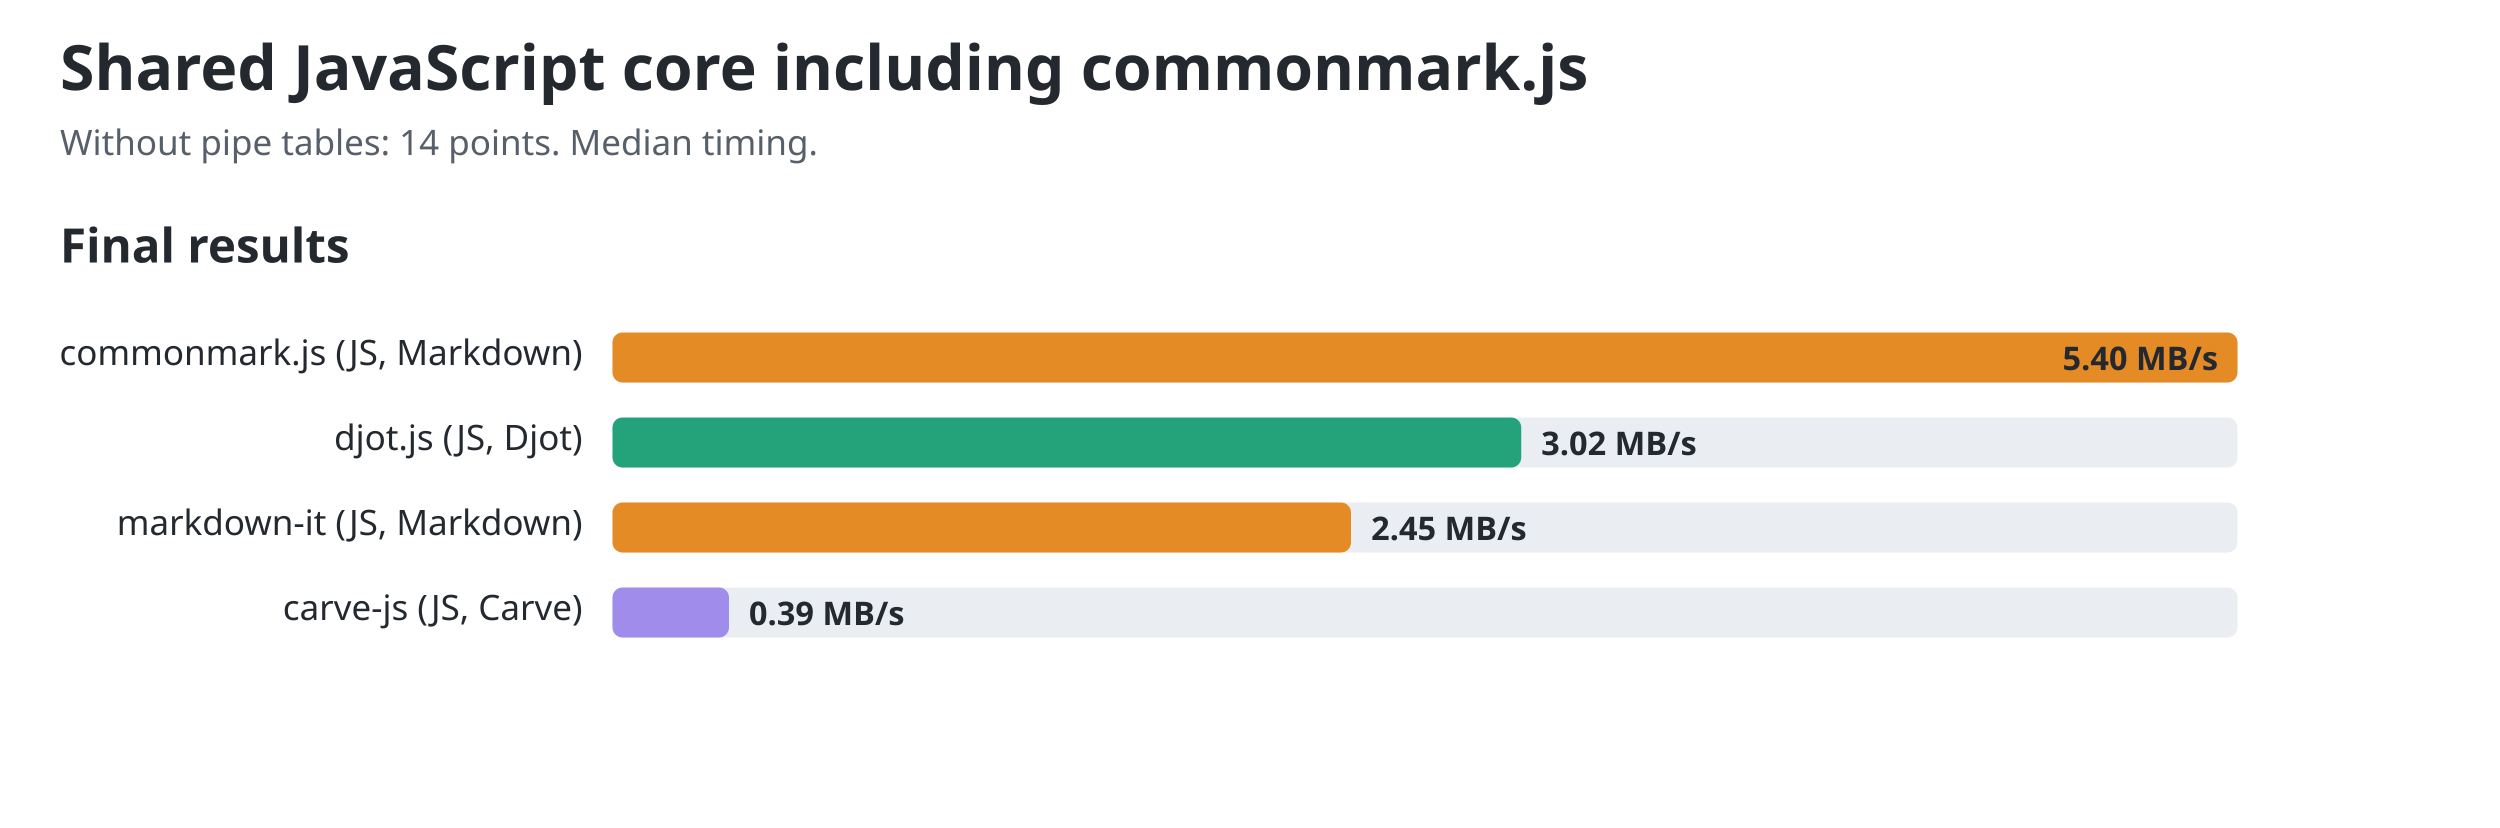
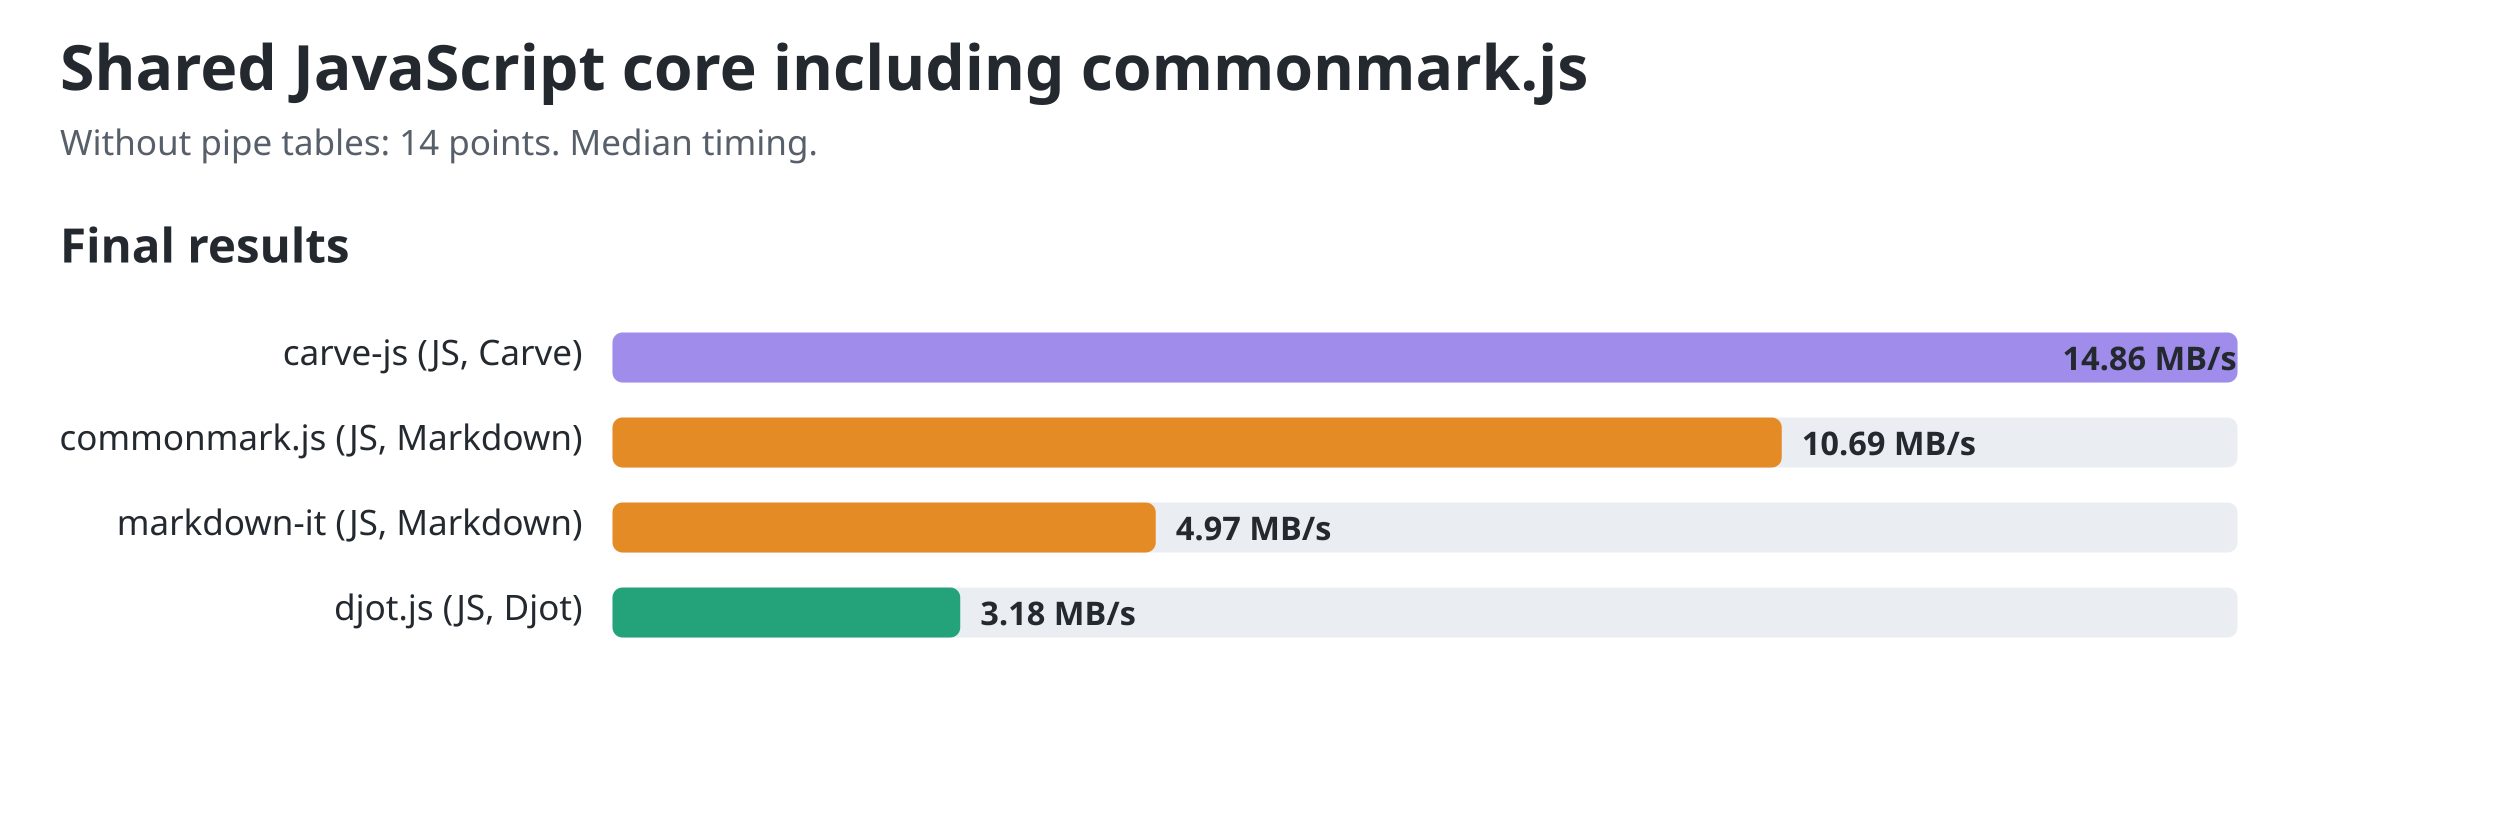
<svg xmlns="http://www.w3.org/2000/svg" width="1000" height="331" viewBox="0 0 1000 331" role="img" aria-labelledby="title desc">
  <style>text{font-family:ui-sans-serif,system-ui,sans-serif;fill:#24292f}.title{font-size:25px;font-weight:700}.sub{font-size:14px;fill:#57606a}.group{font-size:19px;font-weight:650}.label{font-size:14px}.value{font-size:13px;font-weight:650;fill:#24292f}.track{fill:#eaeef2}@media(prefers-color-scheme:dark){text,.value{fill:#f0f6fc}.sub{fill:#8c959f}.track{fill:#30363d}}</style>
  <text id="chart-title" class="title" x="24" y="36">Shared JavaScript core including commonmark.js</text>
  <text class="sub" x="24" y="62">Without pipe tables: 14 points. Median timing.</text>
  <text class="group" x="24" y="105">Final results</text>
-   <text class="label" x="233" y="146" text-anchor="end">commonmark.js (JS, Markdown)</text>
+   <text class="label" x="233" y="146" text-anchor="end">carve-js (JS, Carve)</text>
  <rect class="track" x="245" y="133" width="650" height="20" rx="4" />
-   <rect x="245" y="133" width="650.0" height="20" rx="4" fill="#e58b25" />
-   <text class="value" x="825" y="148">5.40 MB/s</text>
-   <text class="label" x="233" y="180" text-anchor="end">djot.js (JS, Djot)</text>
+   <rect x="245" y="133" width="650.0" height="20" rx="4" fill="#a08ceb" />
+   <text class="value" x="825" y="148">14.86 MB/s</text>
+   <text class="label" x="233" y="180" text-anchor="end">commonmark.js (JS, Markdown)</text>
  <rect class="track" x="245" y="167" width="650" height="20" rx="4" />
-   <rect x="245" y="167" width="363.5" height="20" rx="4" fill="#24a37a" />
-   <text class="value" x="616.474" y="182">3.02 MB/s</text>
+   <rect x="245" y="167" width="467.7" height="20" rx="4" fill="#e58b25" />
+   <text class="value" x="720.731" y="182">10.69 MB/s</text>
  <text class="label" x="233" y="214" text-anchor="end">markdown-it (JS, Markdown)</text>
  <rect class="track" x="245" y="201" width="650" height="20" rx="4" />
-   <rect x="245" y="201" width="295.4" height="20" rx="4" fill="#e58b25" />
-   <text class="value" x="548.437" y="216">2.45 MB/s</text>
-   <text class="label" x="233" y="248" text-anchor="end">carve-js (JS, Carve)</text>
+   <rect x="245" y="201" width="217.3" height="20" rx="4" fill="#e58b25" />
+   <text class="value" x="470.332" y="216">4.97 MB/s</text>
+   <text class="label" x="233" y="248" text-anchor="end">djot.js (JS, Djot)</text>
  <rect class="track" x="245" y="235" width="650" height="20" rx="4" />
-   <rect x="245" y="235" width="46.6" height="20" rx="4" fill="#a08ceb" />
-   <text class="value" x="299.576" y="250">0.39 MB/s</text>
+   <rect x="245" y="235" width="139.1" height="20" rx="4" fill="#24a37a" />
+   <text class="value" x="392.125" y="250">3.18 MB/s</text>
</svg>
